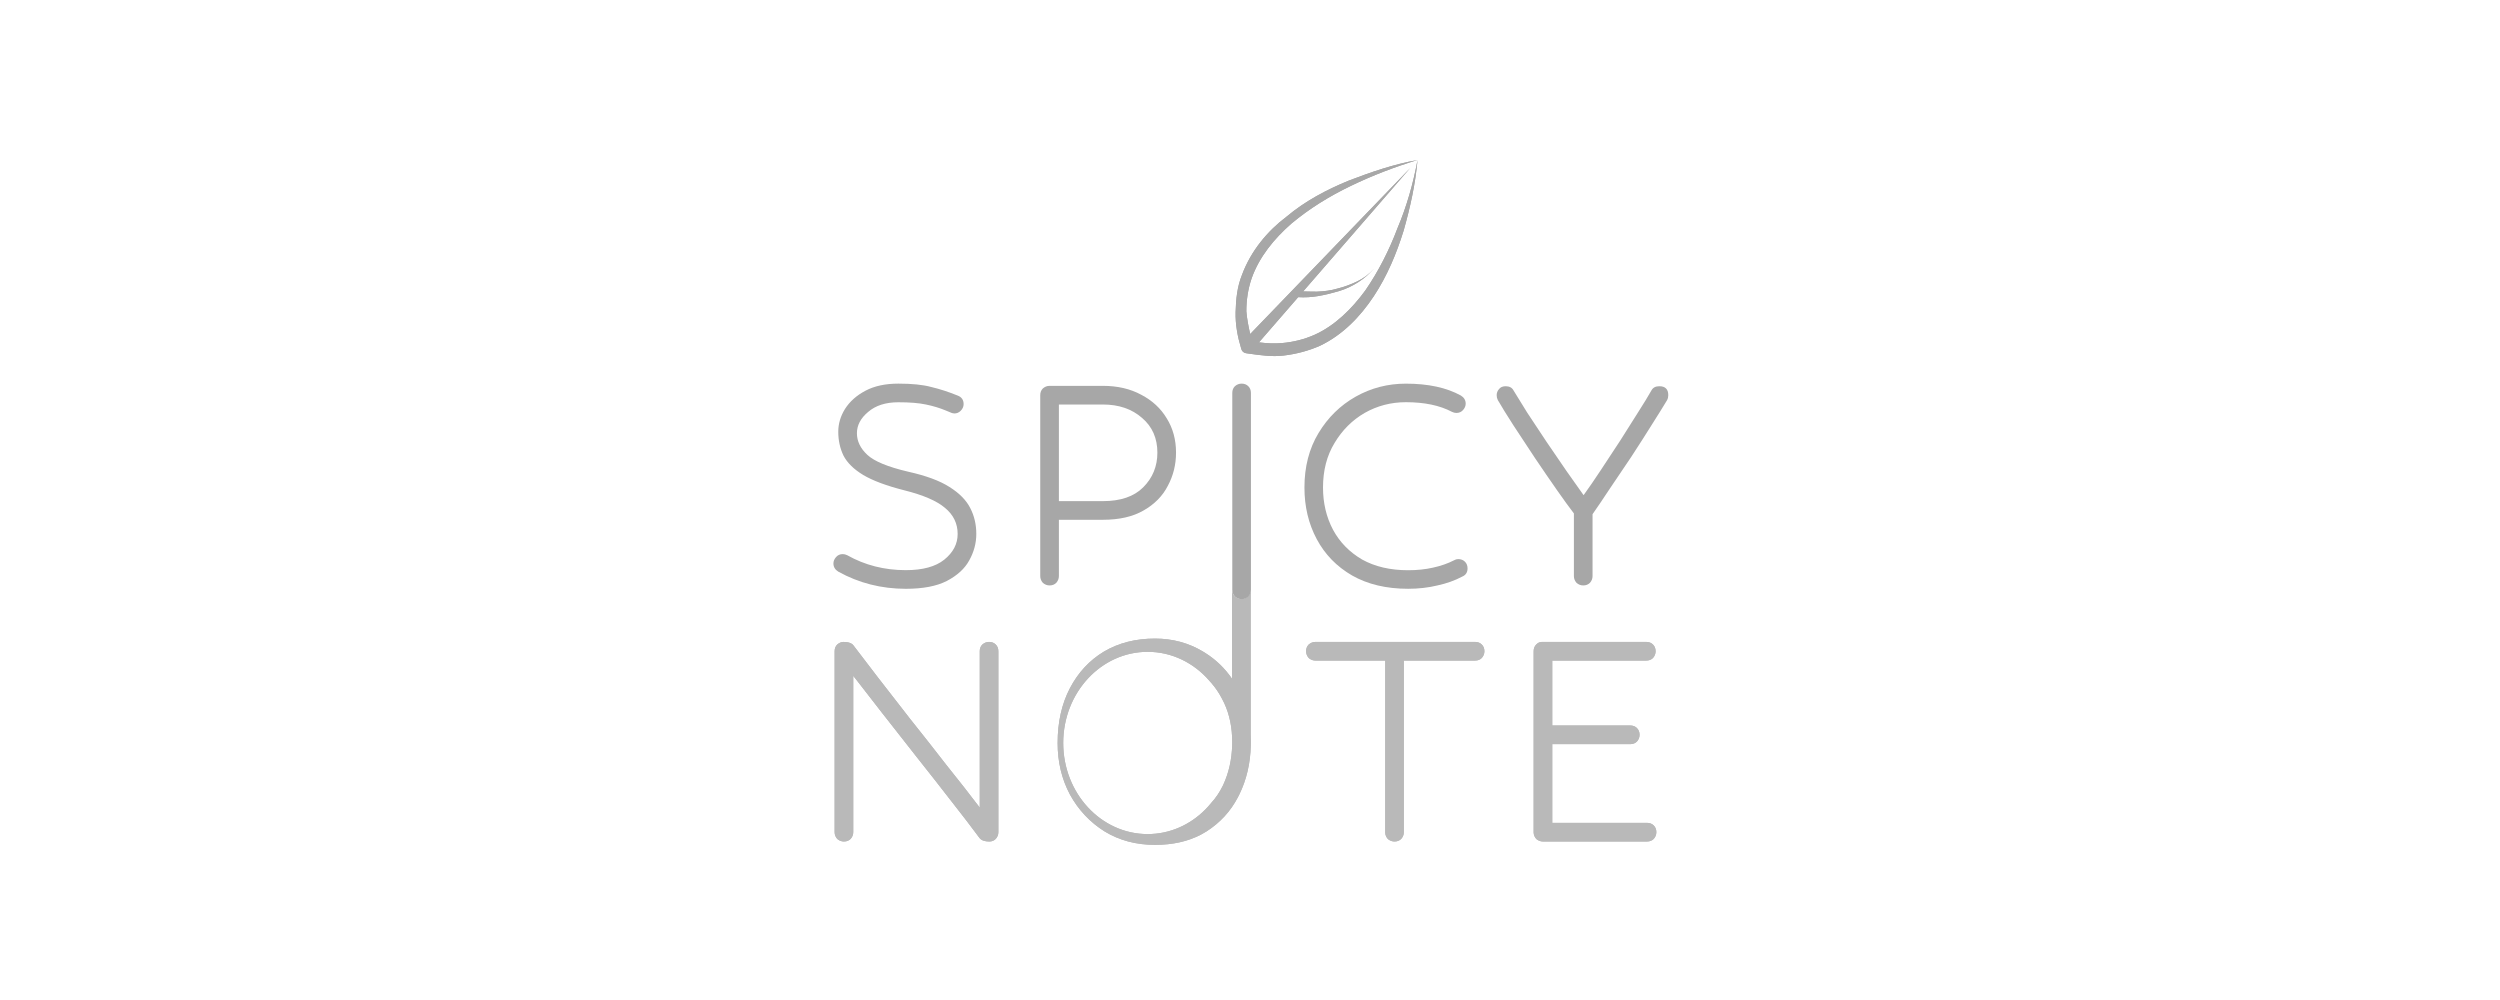
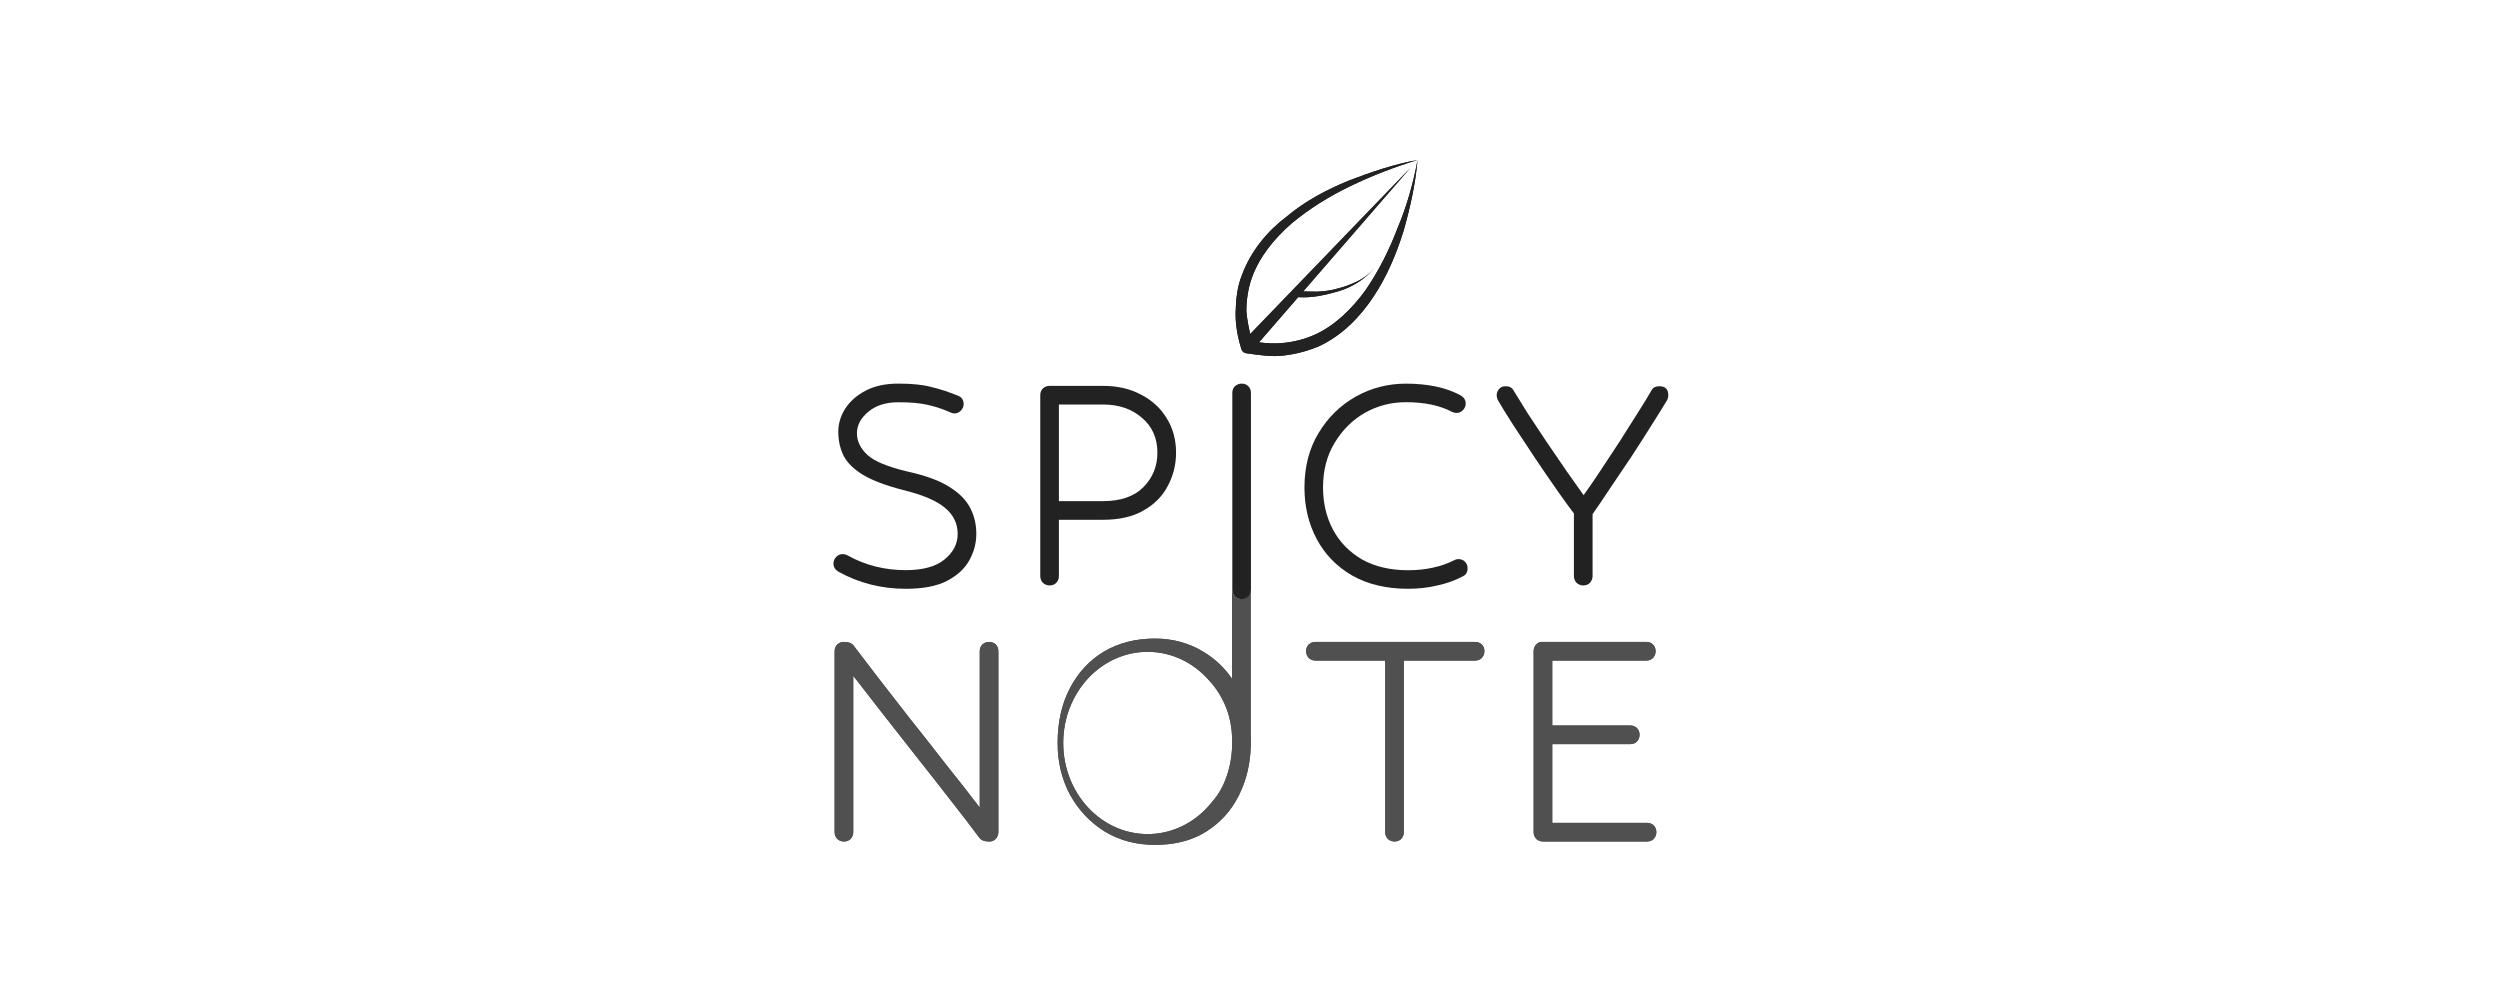
<svg xmlns="http://www.w3.org/2000/svg" width="250" height="100" viewBox="0 0 250 100" fill="none">
-   <g style="mix-blend-mode:luminosity" opacity="0.4">
-     <path fill-rule="evenodd" clip-rule="evenodd" d="M124.809 59.656C124.975 59.467 125.061 59.256 125.07 59.022L125.07 59.022V73.521C125.071 73.549 125.072 73.576 125.073 73.604C125.082 73.797 125.086 73.993 125.086 74.19C125.086 74.312 125.084 74.432 125.081 74.552C125.036 76.349 124.652 77.982 123.929 79.451C123.883 79.547 123.835 79.642 123.785 79.736C123.045 81.145 121.999 82.281 120.646 83.144C120.469 83.256 120.287 83.361 120.101 83.459C118.795 84.144 117.261 84.487 115.498 84.487C113.608 84.487 111.929 84.039 110.462 83.144C108.994 82.224 107.838 80.993 106.992 79.451C106.172 77.909 105.761 76.192 105.761 74.302C105.761 72.213 106.172 70.385 106.992 68.818C107.813 67.251 108.945 66.033 110.387 65.162C111.854 64.292 113.558 63.857 115.498 63.857C117.264 63.857 118.868 64.292 120.311 65.162C120.383 65.205 120.455 65.249 120.526 65.294C121.59 65.965 122.484 66.826 123.207 67.879V59.056C123.208 59.07 123.21 59.084 123.211 59.097C123.234 59.301 123.319 59.488 123.466 59.656C123.491 59.678 123.516 59.698 123.542 59.717C123.721 59.851 123.92 59.917 124.138 59.917C124.411 59.917 124.635 59.83 124.809 59.656ZM114.766 65.183C117.212 65.183 119.416 66.307 120.958 68.102C121.016 68.165 121.074 68.229 121.131 68.294C121.529 68.75 121.877 69.261 122.176 69.826C122.263 69.984 122.344 70.146 122.421 70.31C122.954 71.461 123.22 72.754 123.22 74.19C123.22 74.288 123.219 74.386 123.217 74.483C123.182 75.936 122.885 77.268 122.325 78.481C122.305 78.523 122.285 78.565 122.264 78.606C121.957 79.232 121.577 79.792 121.127 80.286C120.933 80.525 120.728 80.754 120.513 80.97C119.006 82.483 116.986 83.408 114.766 83.408C110.103 83.408 106.324 79.328 106.324 74.296C106.324 69.263 110.103 65.183 114.766 65.183Z" fill="#505050" />
-     <path d="M95.197 80.2C96.23 81.513 97.143 82.706 97.936 83.778C97.979 83.84 98.033 83.895 98.097 83.941C98.288 84.081 98.57 84.151 98.943 84.151C99.192 84.151 99.403 84.064 99.577 83.89C99.751 83.691 99.838 83.467 99.838 83.218V65.125C99.838 64.852 99.751 64.628 99.577 64.454C99.403 64.279 99.179 64.192 98.906 64.192C98.657 64.192 98.433 64.279 98.234 64.454C98.212 64.475 98.192 64.498 98.173 64.521C98.04 64.684 97.973 64.886 97.973 65.125V80.756C96.953 79.413 95.834 77.983 94.615 76.466C93.422 74.924 92.228 73.407 91.034 71.915C89.865 70.398 88.783 69.005 87.788 67.737C86.794 66.443 85.985 65.386 85.364 64.566L85.364 64.565C85.283 64.45 85.167 64.361 85.017 64.299C84.843 64.228 84.623 64.192 84.356 64.192C84.244 64.192 84.136 64.214 84.03 64.258C83.924 64.301 83.822 64.367 83.722 64.454C83.548 64.628 83.461 64.852 83.461 65.125V83.218L83.461 83.219C83.461 83.343 83.483 83.461 83.526 83.573C83.57 83.685 83.635 83.79 83.722 83.89C83.747 83.912 83.772 83.932 83.798 83.951C83.977 84.084 84.176 84.151 84.394 84.151C84.667 84.151 84.891 84.064 85.065 83.89C85.239 83.691 85.326 83.467 85.326 83.218V67.587C85.432 67.721 85.539 67.857 85.649 67.996C86.413 68.967 87.263 70.062 88.199 71.281C88.336 71.455 88.473 71.629 88.611 71.805C89.577 73.035 90.571 74.302 91.594 75.608C91.667 75.7 91.74 75.791 91.812 75.883C92.904 77.256 93.963 78.606 94.989 79.936C95.058 80.024 95.128 80.112 95.197 80.2Z" fill="#505050" />
-     <path fill-rule="evenodd" clip-rule="evenodd" d="M124.809 59.656C124.975 59.467 125.061 59.256 125.07 59.022L125.07 59.022V73.521C125.071 73.549 125.072 73.576 125.073 73.604C125.082 73.797 125.086 73.993 125.086 74.19C125.086 74.312 125.084 74.432 125.081 74.552C125.036 76.349 124.652 77.982 123.929 79.451C123.883 79.547 123.835 79.642 123.785 79.736C123.045 81.145 121.999 82.281 120.646 83.144C120.469 83.256 120.287 83.361 120.101 83.459C118.795 84.144 117.261 84.487 115.498 84.487C113.608 84.487 111.929 84.039 110.462 83.144C108.994 82.224 107.838 80.993 106.992 79.451C106.172 77.909 105.761 76.192 105.761 74.302C105.761 72.213 106.172 70.385 106.992 68.818C107.813 67.251 108.945 66.033 110.387 65.162C111.854 64.292 113.558 63.857 115.498 63.857C117.264 63.857 118.868 64.292 120.311 65.162C120.383 65.205 120.455 65.249 120.526 65.294C121.59 65.965 122.484 66.826 123.207 67.879V59.056C123.208 59.07 123.21 59.084 123.211 59.097C123.234 59.301 123.319 59.488 123.466 59.656C123.491 59.678 123.516 59.698 123.542 59.717C123.721 59.851 123.92 59.917 124.138 59.917C124.411 59.917 124.635 59.83 124.809 59.656ZM114.766 65.183C117.212 65.183 119.416 66.307 120.958 68.102C121.016 68.165 121.074 68.229 121.131 68.294C121.529 68.75 121.877 69.261 122.176 69.826C122.263 69.984 122.344 70.146 122.421 70.31C122.954 71.461 123.22 72.754 123.22 74.19C123.22 74.288 123.219 74.386 123.217 74.483C123.182 75.936 122.885 77.268 122.325 78.481C122.305 78.523 122.285 78.565 122.264 78.606C121.957 79.232 121.577 79.792 121.127 80.286C120.933 80.525 120.728 80.754 120.513 80.97C119.006 82.483 116.986 83.408 114.766 83.408C110.103 83.408 106.324 79.328 106.324 74.296C106.324 69.263 110.103 65.183 114.766 65.183Z" fill="#505050" />
-     <path d="M95.197 80.2C96.23 81.513 97.143 82.706 97.936 83.778C97.979 83.84 98.033 83.895 98.097 83.941C98.288 84.081 98.57 84.151 98.943 84.151C99.192 84.151 99.403 84.064 99.577 83.89C99.751 83.691 99.838 83.467 99.838 83.218V65.125C99.838 64.852 99.751 64.628 99.577 64.454C99.403 64.279 99.179 64.192 98.906 64.192C98.657 64.192 98.433 64.279 98.234 64.454C98.212 64.475 98.192 64.498 98.173 64.521C98.04 64.684 97.973 64.886 97.973 65.125V80.756C96.953 79.413 95.834 77.983 94.615 76.466C93.422 74.924 92.228 73.407 91.034 71.915C89.865 70.398 88.783 69.005 87.788 67.737C86.794 66.443 85.985 65.386 85.364 64.566L85.364 64.565C85.283 64.45 85.167 64.361 85.017 64.299C84.843 64.228 84.623 64.192 84.356 64.192C84.244 64.192 84.136 64.214 84.03 64.258C83.924 64.301 83.822 64.367 83.722 64.454C83.548 64.628 83.461 64.852 83.461 65.125V83.218L83.461 83.219C83.461 83.343 83.483 83.461 83.526 83.573C83.57 83.685 83.635 83.79 83.722 83.89C83.747 83.912 83.772 83.932 83.798 83.951C83.977 84.084 84.176 84.151 84.394 84.151C84.667 84.151 84.891 84.064 85.065 83.89C85.239 83.691 85.326 83.467 85.326 83.218V67.587C85.432 67.721 85.539 67.857 85.649 67.996C86.413 68.967 87.263 70.062 88.199 71.281C88.336 71.455 88.473 71.629 88.611 71.805C89.577 73.035 90.571 74.302 91.594 75.608C91.667 75.7 91.74 75.791 91.812 75.883C92.904 77.256 93.963 78.606 94.989 79.936C95.058 80.024 95.128 80.112 95.197 80.2Z" fill="#505050" />
-     <path d="M138.855 83.951C139.035 84.084 139.233 84.151 139.451 84.151C139.724 84.151 139.948 84.064 140.122 83.89C140.296 83.691 140.384 83.467 140.384 83.218V66.058H147.509C147.783 66.058 148.006 65.971 148.18 65.797L148.18 65.796C148.355 65.598 148.442 65.374 148.442 65.125V65.125C148.442 64.852 148.355 64.628 148.181 64.454L148.18 64.454C148.006 64.279 147.783 64.192 147.509 64.192H131.542C131.293 64.192 131.069 64.279 130.871 64.454C130.849 64.475 130.828 64.498 130.809 64.521C130.676 64.684 130.609 64.886 130.609 65.125C130.609 65.141 130.61 65.156 130.61 65.171C130.621 65.402 130.707 65.61 130.871 65.796C130.895 65.818 130.921 65.839 130.946 65.858C131.126 65.991 131.324 66.058 131.542 66.058H138.518V83.218C138.518 83.234 138.519 83.249 138.519 83.265C138.529 83.495 138.616 83.703 138.779 83.89C138.804 83.912 138.83 83.932 138.855 83.951Z" fill="#505050" />
-     <path d="M153.699 83.951C153.879 84.084 154.077 84.151 154.295 84.151H164.703C164.977 84.151 165.201 84.064 165.375 83.89L165.375 83.89C165.549 83.691 165.636 83.467 165.636 83.218C165.636 82.945 165.549 82.721 165.375 82.547L165.375 82.547C165.201 82.373 164.977 82.286 164.703 82.286H155.228V74.414H163.024C163.298 74.414 163.522 74.327 163.696 74.153L163.696 74.153C163.87 73.954 163.957 73.73 163.957 73.482C163.957 73.208 163.87 72.984 163.696 72.81C163.696 72.81 163.696 72.81 163.696 72.81C163.522 72.636 163.298 72.549 163.024 72.549H155.228V66.058H164.629C164.902 66.058 165.126 65.971 165.3 65.797L165.3 65.796C165.474 65.598 165.561 65.374 165.561 65.125C165.561 64.852 165.474 64.628 165.3 64.454L165.3 64.454C165.126 64.279 164.902 64.192 164.629 64.192H154.183C153.959 64.192 153.76 64.292 153.586 64.491C153.567 64.513 153.55 64.535 153.534 64.558C153.419 64.718 153.362 64.907 153.362 65.125V83.218C153.362 83.234 153.363 83.249 153.363 83.265C153.373 83.495 153.46 83.703 153.623 83.89C153.648 83.912 153.674 83.932 153.699 83.951Z" fill="#505050" />
-     <path d="M138.855 83.951C139.035 84.084 139.233 84.151 139.451 84.151C139.724 84.151 139.948 84.064 140.122 83.89C140.296 83.691 140.384 83.467 140.384 83.218V66.058H147.509C147.783 66.058 148.006 65.971 148.18 65.797L148.18 65.796C148.355 65.598 148.442 65.374 148.442 65.125C148.442 64.852 148.355 64.628 148.181 64.454L148.18 64.454C148.006 64.279 147.783 64.192 147.509 64.192H131.542C131.293 64.192 131.069 64.279 130.871 64.454C130.849 64.475 130.828 64.498 130.809 64.521C130.676 64.684 130.609 64.886 130.609 65.125C130.609 65.141 130.61 65.156 130.61 65.171C130.621 65.402 130.707 65.61 130.871 65.796C130.895 65.818 130.921 65.839 130.946 65.858C131.126 65.991 131.324 66.058 131.542 66.058H138.518V83.218C138.518 83.234 138.519 83.249 138.519 83.265C138.529 83.495 138.616 83.703 138.779 83.89C138.804 83.912 138.83 83.932 138.855 83.951Z" fill="#505050" />
-     <path d="M153.699 83.951C153.879 84.084 154.077 84.151 154.295 84.151H164.703C164.977 84.151 165.201 84.064 165.375 83.89L165.375 83.89C165.549 83.691 165.636 83.467 165.636 83.218C165.636 82.945 165.549 82.721 165.375 82.547L165.375 82.547C165.201 82.373 164.977 82.286 164.703 82.286H155.228V74.414H163.024C163.298 74.414 163.522 74.327 163.696 74.153L163.696 74.153C163.87 73.954 163.957 73.73 163.957 73.482C163.957 73.208 163.87 72.984 163.696 72.81C163.696 72.81 163.696 72.81 163.696 72.81C163.522 72.636 163.298 72.549 163.024 72.549H155.228V66.058H164.629C164.902 66.058 165.126 65.971 165.3 65.797L165.3 65.796C165.474 65.598 165.561 65.374 165.561 65.125C165.561 64.852 165.474 64.628 165.3 64.454L165.3 64.454C165.126 64.279 164.902 64.192 164.629 64.192H154.183C153.959 64.192 153.76 64.292 153.586 64.491C153.567 64.513 153.55 64.535 153.534 64.558C153.419 64.718 153.362 64.907 153.362 65.125V83.218C153.362 83.234 153.363 83.249 153.363 83.265C153.373 83.495 153.46 83.703 153.623 83.89C153.648 83.912 153.674 83.932 153.699 83.951Z" fill="#505050" />
-     <path fill-rule="evenodd" clip-rule="evenodd" d="M140.361 23.071C141.021 20.75 141.545 18.39 141.753 16C139.39 16.42 137.133 17.195 134.88 18.059C132.674 18.966 130.523 20.095 128.661 21.661C126.748 23.094 125.085 25.1 124.203 27.476C123.717 28.666 123.594 29.929 123.56 31.189C123.526 32.448 123.762 33.696 124.129 34.892C124.184 35.115 124.372 35.286 124.598 35.321C124.71 35.337 124.823 35.352 124.936 35.369C126.052 35.527 127.201 35.691 128.337 35.558C129.589 35.413 130.833 35.088 131.978 34.587C134.266 33.497 136.026 31.666 137.373 29.629C138.72 27.592 139.654 25.349 140.361 23.071ZM135.084 18.589C137.239 17.549 139.492 16.685 141.753 16C141.318 18.356 140.658 20.677 139.764 22.783C138.92 25.022 137.846 27.137 136.538 29.037C135.183 30.895 133.462 32.589 131.435 33.488C130.422 33.938 129.311 34.212 128.192 34.307C127.438 34.371 126.658 34.334 125.897 34.235L129.817 29.717C130.482 29.757 131.143 29.721 131.801 29.609C132.515 29.488 133.181 29.323 133.891 29.112C134.6 28.9 135.216 28.603 135.828 28.216C136.439 27.83 136.958 27.357 137.429 26.842C136.915 27.404 136.35 27.834 135.734 28.131C135.118 28.428 134.456 28.682 133.789 28.846C133.08 29.058 132.409 29.133 131.692 29.165C131.519 29.161 131.343 29.16 131.167 29.16C130.884 29.158 130.599 29.157 130.315 29.143L141.025 16.798L125.019 33.402C124.846 32.65 124.7 31.897 124.636 31.141C124.631 30.018 124.805 28.887 125.163 27.837C125.921 25.692 127.412 23.873 129.142 22.358C130.961 20.84 132.929 19.628 135.084 18.589Z" fill="#222222" />
-     <path fill-rule="evenodd" clip-rule="evenodd" d="M140.361 23.071C141.021 20.75 141.545 18.39 141.753 16C139.39 16.42 137.133 17.195 134.88 18.059C132.674 18.966 130.523 20.095 128.661 21.661C126.748 23.094 125.085 25.1 124.203 27.476C123.717 28.666 123.594 29.929 123.56 31.189C123.526 32.448 123.762 33.696 124.129 34.892C124.184 35.115 124.372 35.286 124.598 35.321C124.71 35.337 124.823 35.352 124.936 35.369C126.052 35.527 127.201 35.691 128.337 35.558C129.589 35.413 130.833 35.088 131.978 34.587C134.266 33.497 136.026 31.666 137.373 29.629C138.72 27.592 139.654 25.349 140.361 23.071ZM135.084 18.589C137.239 17.549 139.492 16.685 141.753 16C141.318 18.356 140.658 20.677 139.764 22.783C138.92 25.022 137.846 27.137 136.538 29.037C135.183 30.895 133.462 32.589 131.435 33.488C130.422 33.938 129.311 34.212 128.192 34.307C127.438 34.371 126.658 34.334 125.897 34.235L129.817 29.717C130.482 29.757 131.143 29.721 131.801 29.609C132.515 29.488 133.181 29.323 133.891 29.112C134.6 28.9 135.216 28.603 135.828 28.216C136.439 27.83 136.958 27.357 137.429 26.842C136.915 27.404 136.35 27.834 135.734 28.131C135.118 28.428 134.456 28.682 133.789 28.846C133.08 29.058 132.409 29.133 131.692 29.165C131.519 29.161 131.343 29.16 131.167 29.16C130.884 29.158 130.599 29.157 130.315 29.143L141.025 16.798L125.019 33.402C124.846 32.65 124.7 31.897 124.636 31.141C124.631 30.018 124.805 28.887 125.163 27.837C125.921 25.692 127.412 23.873 129.142 22.358C130.961 20.84 132.929 19.628 135.084 18.589Z" fill="#222222" />
-     <path d="M94.571 41.048C93.974 40.799 93.315 40.6 92.594 40.451C91.897 40.301 90.977 40.227 89.833 40.227C88.565 40.227 87.557 40.55 86.811 41.197C86.065 41.819 85.692 42.527 85.692 43.323C85.692 44.119 86.04 44.84 86.737 45.487C87.433 46.134 88.788 46.693 90.803 47.166C92.594 47.564 93.974 48.074 94.944 48.695C95.939 49.317 96.635 50.026 97.033 50.822C97.431 51.593 97.63 52.451 97.63 53.396C97.63 54.316 97.394 55.199 96.921 56.045C96.474 56.865 95.727 57.549 94.683 58.096C93.663 58.619 92.295 58.88 90.579 58.88C88.142 58.88 85.891 58.308 83.827 57.164C83.504 56.965 83.342 56.691 83.342 56.343C83.342 56.119 83.429 55.908 83.603 55.709C83.777 55.51 84.001 55.41 84.274 55.41C84.424 55.41 84.573 55.448 84.722 55.522C86.488 56.517 88.44 57.015 90.579 57.015C92.27 57.015 93.551 56.666 94.422 55.97C95.317 55.249 95.765 54.391 95.765 53.396C95.765 52.351 95.342 51.481 94.496 50.785C93.676 50.088 92.32 49.504 90.43 49.031C88.664 48.583 87.296 48.074 86.326 47.502C85.381 46.929 84.722 46.283 84.349 45.562C84.001 44.84 83.827 44.044 83.827 43.174C83.827 42.378 84.051 41.62 84.498 40.898C84.971 40.152 85.655 39.543 86.55 39.07C87.445 38.598 88.54 38.362 89.833 38.362C91.201 38.362 92.295 38.474 93.116 38.697C93.962 38.896 94.844 39.182 95.765 39.555C96.163 39.705 96.362 39.991 96.362 40.413C96.362 40.662 96.262 40.886 96.063 41.085C95.889 41.259 95.678 41.346 95.429 41.346C95.379 41.346 95.305 41.334 95.205 41.309C95.106 41.259 94.894 41.172 94.571 41.048Z" fill="#222222" />
-     <path d="M104.957 58.544C104.708 58.544 104.484 58.457 104.285 58.283C104.111 58.084 104.024 57.86 104.024 57.611V39.518C104.024 39.245 104.111 39.021 104.285 38.847C104.484 38.672 104.708 38.585 104.957 38.585H110.291C111.759 38.585 113.039 38.884 114.134 39.481C115.228 40.053 116.074 40.836 116.671 41.831C117.292 42.826 117.603 43.97 117.603 45.263C117.603 46.457 117.33 47.564 116.783 48.583C116.26 49.603 115.452 50.424 114.358 51.046C113.288 51.667 111.933 51.978 110.291 51.978H105.889V57.611C105.889 57.86 105.802 58.084 105.628 58.283C105.454 58.457 105.23 58.544 104.957 58.544ZM105.889 40.451V50.113H110.291C112.057 50.113 113.4 49.653 114.32 48.733C115.265 47.788 115.738 46.631 115.738 45.263C115.738 43.821 115.228 42.664 114.208 41.794C113.189 40.898 111.883 40.451 110.291 40.451H105.889Z" fill="#222222" />
-     <path d="M125.093 58.983C125.093 59.231 125.006 59.455 124.832 59.654C124.658 59.828 124.434 59.915 124.16 59.915C123.912 59.915 123.688 59.828 123.489 59.654C123.315 59.455 123.228 59.231 123.228 58.983V39.294C123.228 39.021 123.315 38.797 123.489 38.623C123.688 38.449 123.912 38.362 124.16 38.362C124.434 38.362 124.658 38.449 124.832 38.623C125.006 38.797 125.093 39.021 125.093 39.294V58.983Z" fill="#222222" />
-     <path d="M158.322 58.544C158.073 58.544 157.85 58.457 157.651 58.283C157.477 58.084 157.39 57.86 157.39 57.611V51.344C156.967 50.797 156.407 50.026 155.711 49.031C155.014 48.036 154.281 46.967 153.51 45.823C152.764 44.679 152.042 43.584 151.346 42.54C150.674 41.495 150.152 40.65 149.779 40.003C149.704 39.854 149.667 39.692 149.667 39.518C149.667 39.294 149.742 39.095 149.891 38.921C150.04 38.722 150.264 38.623 150.563 38.623C150.936 38.623 151.197 38.76 151.346 39.033C151.694 39.605 152.154 40.351 152.726 41.271C153.323 42.167 153.957 43.124 154.629 44.144C155.325 45.164 155.997 46.146 156.643 47.091C157.315 48.036 157.887 48.845 158.359 49.516C158.882 48.795 159.454 47.962 160.076 47.017C160.722 46.047 161.369 45.064 162.015 44.069C162.662 43.05 163.259 42.105 163.806 41.234C164.378 40.339 164.826 39.605 165.149 39.033C165.298 38.76 165.56 38.623 165.933 38.623C166.529 38.623 166.828 38.921 166.828 39.518C166.828 39.692 166.791 39.854 166.716 40.003C166.343 40.625 165.833 41.446 165.186 42.465C164.565 43.46 163.881 44.529 163.135 45.673C162.389 46.793 161.667 47.862 160.971 48.882C160.299 49.902 159.727 50.747 159.255 51.419V57.611C159.255 57.86 159.168 58.084 158.994 58.283C158.82 58.457 158.596 58.544 158.322 58.544Z" fill="#222222" />
-     <path d="M145.194 41.184C143.98 40.541 142.445 40.22 140.587 40.22C139.101 40.22 137.726 40.578 136.463 41.295C135.224 42.013 134.221 43.014 133.453 44.3C132.685 45.561 132.301 47.045 132.301 48.751C132.301 50.309 132.636 51.719 133.305 52.98C133.973 54.217 134.939 55.206 136.203 55.948C137.491 56.665 139.026 57.023 140.81 57.023C141.702 57.023 142.531 56.937 143.299 56.764C144.092 56.591 144.798 56.343 145.417 56.022C145.541 55.948 145.677 55.91 145.826 55.91C146.098 55.91 146.321 55.997 146.495 56.17C146.668 56.343 146.755 56.566 146.755 56.838C146.755 57.233 146.581 57.506 146.235 57.654C145.491 58.05 144.662 58.346 143.745 58.544C142.829 58.767 141.85 58.878 140.81 58.878C138.63 58.878 136.76 58.433 135.2 57.543C133.664 56.652 132.487 55.441 131.67 53.907C130.852 52.374 130.444 50.656 130.444 48.751C130.444 46.674 130.914 44.856 131.856 43.299C132.797 41.741 134.035 40.529 135.571 39.663C137.107 38.798 138.779 38.365 140.587 38.365C142.816 38.365 144.649 38.761 146.086 39.552C146.408 39.75 146.569 40.022 146.569 40.368C146.569 40.591 146.482 40.801 146.309 40.999C146.135 41.197 145.913 41.295 145.64 41.295C145.491 41.295 145.343 41.258 145.194 41.184Z" fill="#222222" />
-   </g>
+   <path fill-rule="evenodd" clip-rule="evenodd" d="M124.809 59.656C124.975 59.467 125.061 59.256 125.07 59.022L125.07 59.022V73.521C125.071 73.549 125.072 73.576 125.073 73.604C125.082 73.797 125.086 73.993 125.086 74.19C125.086 74.312 125.084 74.432 125.081 74.552C125.036 76.349 124.652 77.982 123.929 79.451C123.883 79.547 123.835 79.642 123.785 79.736C123.045 81.145 121.999 82.281 120.646 83.144C120.469 83.256 120.287 83.361 120.101 83.459C118.795 84.144 117.261 84.487 115.498 84.487C113.608 84.487 111.929 84.039 110.462 83.144C108.994 82.224 107.838 80.993 106.992 79.451C106.172 77.909 105.761 76.192 105.761 74.302C105.761 72.213 106.172 70.385 106.992 68.818C107.813 67.251 108.945 66.033 110.387 65.162C111.854 64.292 113.558 63.857 115.498 63.857C117.264 63.857 118.868 64.292 120.311 65.162C120.383 65.205 120.455 65.249 120.526 65.294C121.59 65.965 122.484 66.826 123.207 67.879V59.056C123.208 59.07 123.21 59.084 123.211 59.097C123.234 59.301 123.319 59.488 123.466 59.656C123.491 59.678 123.516 59.698 123.542 59.717C123.721 59.851 123.92 59.917 124.138 59.917C124.411 59.917 124.635 59.83 124.809 59.656ZM114.766 65.183C117.212 65.183 119.416 66.307 120.958 68.102C121.016 68.165 121.074 68.229 121.131 68.294C121.529 68.75 121.877 69.261 122.176 69.826C122.263 69.984 122.344 70.146 122.421 70.31C122.954 71.461 123.22 72.754 123.22 74.19C123.22 74.288 123.219 74.386 123.217 74.483C123.182 75.936 122.885 77.268 122.325 78.481C122.305 78.523 122.285 78.565 122.264 78.606C121.957 79.232 121.577 79.792 121.127 80.286C120.933 80.525 120.728 80.754 120.513 80.97C119.006 82.483 116.986 83.408 114.766 83.408C110.103 83.408 106.324 79.328 106.324 74.296C106.324 69.263 110.103 65.183 114.766 65.183Z" fill="#505050" />
+   <path d="M95.197 80.2C96.23 81.513 97.143 82.706 97.936 83.778C97.979 83.84 98.033 83.895 98.097 83.941C98.288 84.081 98.57 84.151 98.943 84.151C99.192 84.151 99.403 84.064 99.577 83.89C99.751 83.691 99.838 83.467 99.838 83.218V65.125C99.838 64.852 99.751 64.628 99.577 64.454C99.403 64.279 99.179 64.192 98.906 64.192C98.657 64.192 98.433 64.279 98.234 64.454C98.212 64.475 98.192 64.498 98.173 64.521C98.04 64.684 97.973 64.886 97.973 65.125V80.756C96.953 79.413 95.834 77.983 94.615 76.466C93.422 74.924 92.228 73.407 91.034 71.915C89.865 70.398 88.783 69.005 87.788 67.737C86.794 66.443 85.985 65.386 85.364 64.566L85.364 64.565C85.283 64.45 85.167 64.361 85.017 64.299C84.843 64.228 84.623 64.192 84.356 64.192C84.244 64.192 84.136 64.214 84.03 64.258C83.924 64.301 83.822 64.367 83.722 64.454C83.548 64.628 83.461 64.852 83.461 65.125V83.218L83.461 83.219C83.461 83.343 83.483 83.461 83.526 83.573C83.57 83.685 83.635 83.79 83.722 83.89C83.747 83.912 83.772 83.932 83.798 83.951C83.977 84.084 84.176 84.151 84.394 84.151C84.667 84.151 84.891 84.064 85.065 83.89C85.239 83.691 85.326 83.467 85.326 83.218V67.587C85.432 67.721 85.539 67.857 85.649 67.996C86.413 68.967 87.263 70.062 88.199 71.281C88.336 71.455 88.473 71.629 88.611 71.805C89.577 73.035 90.571 74.302 91.594 75.608C91.667 75.7 91.74 75.791 91.812 75.883C92.904 77.256 93.963 78.606 94.989 79.936C95.058 80.024 95.128 80.112 95.197 80.2Z" fill="#505050" />
+   <path fill-rule="evenodd" clip-rule="evenodd" d="M124.809 59.656C124.975 59.467 125.061 59.256 125.07 59.022L125.07 59.022V73.521C125.071 73.549 125.072 73.576 125.073 73.604C125.082 73.797 125.086 73.993 125.086 74.19C125.086 74.312 125.084 74.432 125.081 74.552C125.036 76.349 124.652 77.982 123.929 79.451C123.883 79.547 123.835 79.642 123.785 79.736C123.045 81.145 121.999 82.281 120.646 83.144C120.469 83.256 120.287 83.361 120.101 83.459C118.795 84.144 117.261 84.487 115.498 84.487C113.608 84.487 111.929 84.039 110.462 83.144C108.994 82.224 107.838 80.993 106.992 79.451C106.172 77.909 105.761 76.192 105.761 74.302C105.761 72.213 106.172 70.385 106.992 68.818C107.813 67.251 108.945 66.033 110.387 65.162C111.854 64.292 113.558 63.857 115.498 63.857C117.264 63.857 118.868 64.292 120.311 65.162C120.383 65.205 120.455 65.249 120.526 65.294C121.59 65.965 122.484 66.826 123.207 67.879V59.056C123.208 59.07 123.21 59.084 123.211 59.097C123.234 59.301 123.319 59.488 123.466 59.656C123.491 59.678 123.516 59.698 123.542 59.717C123.721 59.851 123.92 59.917 124.138 59.917C124.411 59.917 124.635 59.83 124.809 59.656ZM114.766 65.183C117.212 65.183 119.416 66.307 120.958 68.102C121.016 68.165 121.074 68.229 121.131 68.294C121.529 68.75 121.877 69.261 122.176 69.826C122.263 69.984 122.344 70.146 122.421 70.31C122.954 71.461 123.22 72.754 123.22 74.19C123.22 74.288 123.219 74.386 123.217 74.483C123.182 75.936 122.885 77.268 122.325 78.481C122.305 78.523 122.285 78.565 122.264 78.606C121.957 79.232 121.577 79.792 121.127 80.286C120.933 80.525 120.728 80.754 120.513 80.97C119.006 82.483 116.986 83.408 114.766 83.408C110.103 83.408 106.324 79.328 106.324 74.296C106.324 69.263 110.103 65.183 114.766 65.183Z" fill="#505050" />
+   <path d="M95.197 80.2C96.23 81.513 97.143 82.706 97.936 83.778C97.979 83.84 98.033 83.895 98.097 83.941C98.288 84.081 98.57 84.151 98.943 84.151C99.192 84.151 99.403 84.064 99.577 83.89C99.751 83.691 99.838 83.467 99.838 83.218V65.125C99.838 64.852 99.751 64.628 99.577 64.454C99.403 64.279 99.179 64.192 98.906 64.192C98.657 64.192 98.433 64.279 98.234 64.454C98.212 64.475 98.192 64.498 98.173 64.521C98.04 64.684 97.973 64.886 97.973 65.125V80.756C96.953 79.413 95.834 77.983 94.615 76.466C93.422 74.924 92.228 73.407 91.034 71.915C89.865 70.398 88.783 69.005 87.788 67.737C86.794 66.443 85.985 65.386 85.364 64.566L85.364 64.565C85.283 64.45 85.167 64.361 85.017 64.299C84.843 64.228 84.623 64.192 84.356 64.192C84.244 64.192 84.136 64.214 84.03 64.258C83.924 64.301 83.822 64.367 83.722 64.454C83.548 64.628 83.461 64.852 83.461 65.125V83.218L83.461 83.219C83.461 83.343 83.483 83.461 83.526 83.573C83.57 83.685 83.635 83.79 83.722 83.89C83.747 83.912 83.772 83.932 83.798 83.951C83.977 84.084 84.176 84.151 84.394 84.151C84.667 84.151 84.891 84.064 85.065 83.89C85.239 83.691 85.326 83.467 85.326 83.218V67.587C85.432 67.721 85.539 67.857 85.649 67.996C86.413 68.967 87.263 70.062 88.199 71.281C88.336 71.455 88.473 71.629 88.611 71.805C89.577 73.035 90.571 74.302 91.594 75.608C91.667 75.7 91.74 75.791 91.812 75.883C92.904 77.256 93.963 78.606 94.989 79.936C95.058 80.024 95.128 80.112 95.197 80.2Z" fill="#505050" />
+   <path d="M138.855 83.95C139.035 84.084 139.233 84.15 139.451 84.15C139.724 84.15 139.948 84.063 140.122 83.889C140.296 83.69 140.384 83.466 140.384 83.218V66.057H147.509C147.783 66.057 148.006 65.97 148.18 65.796L148.18 65.796C148.355 65.597 148.442 65.373 148.442 65.124V65.124C148.442 64.85 148.355 64.627 148.181 64.453L148.18 64.453C148.006 64.278 147.783 64.191 147.509 64.191H131.542C131.293 64.191 131.069 64.278 130.871 64.453C130.849 64.474 130.828 64.497 130.809 64.52C130.676 64.683 130.609 64.885 130.609 65.124C130.609 65.14 130.61 65.155 130.61 65.17C130.621 65.401 130.707 65.609 130.871 65.796C130.895 65.817 130.921 65.838 130.946 65.857C131.126 65.99 131.324 66.057 131.542 66.057H138.518V83.218C138.518 83.233 138.519 83.249 138.519 83.264C138.529 83.494 138.616 83.702 138.779 83.889C138.804 83.911 138.83 83.931 138.855 83.95Z" fill="#505050" />
+   <path d="M153.699 83.95C153.879 84.084 154.077 84.15 154.295 84.15H164.703C164.977 84.15 165.201 84.063 165.375 83.889L165.375 83.889C165.549 83.69 165.636 83.466 165.636 83.218C165.636 82.944 165.549 82.72 165.375 82.546L165.375 82.546C165.201 82.372 164.977 82.285 164.703 82.285H155.228V74.413H163.024C163.298 74.413 163.522 74.326 163.696 74.152L163.696 74.152C163.87 73.953 163.957 73.729 163.957 73.481C163.957 73.207 163.87 72.983 163.696 72.809C163.696 72.809 163.696 72.809 163.696 72.809C163.522 72.635 163.298 72.548 163.024 72.548H155.228V66.057H164.629C164.902 66.057 165.126 65.97 165.3 65.796L165.3 65.796C165.474 65.597 165.561 65.373 165.561 65.124C165.561 64.85 165.474 64.627 165.3 64.453L165.3 64.453C165.126 64.278 164.902 64.191 164.629 64.191H154.183C153.959 64.191 153.76 64.291 153.586 64.49C153.567 64.512 153.55 64.534 153.534 64.557C153.419 64.717 153.362 64.906 153.362 65.124V83.218C153.362 83.233 153.363 83.249 153.363 83.264C153.373 83.494 153.46 83.702 153.623 83.889C153.648 83.911 153.674 83.931 153.699 83.95Z" fill="#505050" />
+   <path d="M138.855 83.95C139.035 84.084 139.233 84.15 139.451 84.15C139.724 84.15 139.948 84.063 140.122 83.889C140.296 83.69 140.384 83.466 140.384 83.218V66.057H147.509C147.783 66.057 148.006 65.97 148.18 65.796L148.18 65.796C148.355 65.597 148.442 65.373 148.442 65.124C148.442 64.85 148.355 64.627 148.181 64.453L148.18 64.453C148.006 64.278 147.783 64.191 147.509 64.191H131.542C131.293 64.191 131.069 64.278 130.871 64.453C130.849 64.474 130.828 64.497 130.809 64.52C130.676 64.683 130.609 64.885 130.609 65.124C130.609 65.14 130.61 65.155 130.61 65.17C130.621 65.401 130.707 65.609 130.871 65.796C130.895 65.817 130.921 65.838 130.946 65.857C131.126 65.99 131.324 66.057 131.542 66.057H138.518V83.218C138.518 83.233 138.519 83.249 138.519 83.264C138.529 83.494 138.616 83.702 138.779 83.889C138.804 83.911 138.83 83.931 138.855 83.95Z" fill="#505050" />
+   <path d="M153.699 83.95C153.879 84.084 154.077 84.15 154.295 84.15H164.703C164.977 84.15 165.201 84.063 165.375 83.889L165.375 83.889C165.549 83.69 165.636 83.466 165.636 83.218C165.636 82.944 165.549 82.72 165.375 82.546L165.375 82.546C165.201 82.372 164.977 82.285 164.703 82.285H155.228V74.413H163.024C163.298 74.413 163.522 74.326 163.696 74.152L163.696 74.152C163.87 73.953 163.957 73.729 163.957 73.481C163.957 73.207 163.87 72.983 163.696 72.809C163.696 72.809 163.696 72.809 163.696 72.809C163.522 72.635 163.298 72.548 163.024 72.548H155.228V66.057H164.629C164.902 66.057 165.126 65.97 165.3 65.796L165.3 65.796C165.474 65.597 165.561 65.373 165.561 65.124C165.561 64.85 165.474 64.627 165.3 64.453L165.3 64.453C165.126 64.278 164.902 64.191 164.629 64.191H154.183C153.959 64.191 153.76 64.291 153.586 64.49C153.567 64.512 153.55 64.534 153.534 64.557C153.419 64.717 153.362 64.906 153.362 65.124V83.218C153.362 83.233 153.363 83.249 153.363 83.264C153.373 83.494 153.46 83.702 153.623 83.889C153.648 83.911 153.674 83.931 153.699 83.95Z" fill="#505050" />
+   <path fill-rule="evenodd" clip-rule="evenodd" d="M140.363 23.071C141.023 20.75 141.547 18.39 141.754 16C139.392 16.42 137.135 17.195 134.882 18.059C132.676 18.966 130.525 20.095 128.663 21.661C126.75 23.094 125.087 25.1 124.205 27.476C123.719 28.666 123.595 29.929 123.562 31.189C123.528 32.448 123.763 33.696 124.131 34.892C124.186 35.115 124.374 35.286 124.6 35.321C124.712 35.337 124.825 35.352 124.938 35.369C126.054 35.527 127.203 35.691 128.339 35.558C129.591 35.413 130.834 35.088 131.98 34.587C134.268 33.497 136.028 31.666 137.375 29.629C138.722 27.592 139.655 25.349 140.363 23.071ZM135.086 18.589C137.241 17.549 139.494 16.685 141.754 16C141.32 18.356 140.66 20.677 139.766 22.783C138.922 25.022 137.848 27.137 136.54 29.037C135.185 30.895 133.464 32.589 131.437 33.488C130.424 33.938 129.313 34.212 128.194 34.307C127.44 34.371 126.66 34.334 125.899 34.235L129.819 29.717C130.484 29.757 131.145 29.721 131.803 29.609C132.517 29.488 133.183 29.323 133.893 29.112C134.602 28.9 135.218 28.603 135.83 28.216C136.441 27.83 136.959 27.357 137.431 26.842C136.917 27.404 136.352 27.834 135.736 28.131C135.12 28.428 134.458 28.682 133.791 28.846C133.082 29.058 132.411 29.133 131.694 29.165C131.521 29.161 131.345 29.16 131.168 29.16C130.886 29.158 130.6 29.157 130.317 29.143L141.027 16.798L125.021 33.402C124.848 32.65 124.702 31.897 124.638 31.141C124.633 30.018 124.807 28.887 125.165 27.837C125.922 25.692 127.414 23.873 129.143 22.358C130.963 20.84 132.931 19.628 135.086 18.589Z" fill="#222222" />
+   <path fill-rule="evenodd" clip-rule="evenodd" d="M140.363 23.071C141.023 20.75 141.547 18.39 141.754 16C139.392 16.42 137.135 17.195 134.882 18.059C132.676 18.966 130.525 20.095 128.663 21.661C126.75 23.094 125.087 25.1 124.205 27.476C123.719 28.666 123.595 29.929 123.562 31.189C123.528 32.448 123.763 33.696 124.131 34.892C124.186 35.115 124.374 35.286 124.6 35.321C124.712 35.337 124.825 35.352 124.938 35.369C126.054 35.527 127.203 35.691 128.339 35.558C129.591 35.413 130.834 35.088 131.98 34.587C134.268 33.497 136.028 31.666 137.375 29.629C138.722 27.592 139.655 25.349 140.363 23.071ZM135.086 18.589C137.241 17.549 139.494 16.685 141.754 16C141.32 18.356 140.66 20.677 139.766 22.783C138.922 25.022 137.848 27.137 136.54 29.037C135.185 30.895 133.464 32.589 131.437 33.488C130.424 33.938 129.313 34.212 128.194 34.307C127.44 34.371 126.66 34.334 125.899 34.235L129.819 29.717C130.484 29.757 131.145 29.721 131.803 29.609C132.517 29.488 133.183 29.323 133.893 29.112C134.602 28.9 135.218 28.603 135.83 28.216C136.441 27.83 136.959 27.357 137.431 26.842C136.917 27.404 136.352 27.834 135.736 28.131C135.12 28.428 134.458 28.682 133.791 28.846C133.082 29.058 132.411 29.133 131.694 29.165C131.521 29.161 131.345 29.16 131.168 29.16C130.886 29.158 130.6 29.157 130.317 29.143L141.027 16.798L125.021 33.402C124.848 32.65 124.702 31.897 124.638 31.141C124.633 30.018 124.807 28.887 125.165 27.837C125.922 25.692 127.414 23.873 129.143 22.358C130.963 20.84 132.931 19.628 135.086 18.589Z" fill="#222222" />
+   <path d="M94.573 41.047C93.976 40.799 93.317 40.6 92.596 40.45C91.899 40.301 90.979 40.227 89.835 40.227C88.567 40.227 87.559 40.55 86.813 41.197C86.067 41.818 85.694 42.527 85.694 43.323C85.694 44.119 86.042 44.84 86.739 45.487C87.435 46.133 88.79 46.693 90.805 47.166C92.596 47.563 93.976 48.073 94.946 48.695C95.941 49.317 96.637 50.026 97.035 50.822C97.433 51.593 97.632 52.451 97.632 53.396C97.632 54.316 97.396 55.199 96.923 56.044C96.475 56.865 95.729 57.549 94.685 58.096C93.665 58.618 92.297 58.88 90.581 58.88C88.144 58.88 85.893 58.308 83.829 57.163C83.505 56.965 83.344 56.691 83.344 56.343C83.344 56.119 83.431 55.908 83.605 55.709C83.779 55.51 84.003 55.41 84.276 55.41C84.426 55.41 84.575 55.447 84.724 55.522C86.49 56.517 88.442 57.014 90.581 57.014C92.272 57.014 93.553 56.666 94.424 55.97C95.319 55.248 95.767 54.391 95.767 53.396C95.767 52.351 95.344 51.481 94.498 50.784C93.677 50.088 92.322 49.503 90.432 49.031C88.666 48.583 87.298 48.073 86.328 47.501C85.383 46.929 84.724 46.283 84.351 45.561C84.003 44.84 83.829 44.044 83.829 43.174C83.829 42.378 84.053 41.619 84.5 40.898C84.973 40.152 85.657 39.543 86.552 39.07C87.447 38.598 88.542 38.361 89.835 38.361C91.203 38.361 92.297 38.473 93.118 38.697C93.963 38.896 94.846 39.182 95.767 39.555C96.165 39.704 96.364 39.99 96.364 40.413C96.364 40.662 96.264 40.886 96.065 41.085C95.891 41.259 95.68 41.346 95.431 41.346C95.381 41.346 95.306 41.333 95.207 41.309C95.108 41.259 94.896 41.172 94.573 41.047Z" fill="#222222" />
+   <path d="M104.958 58.544C104.71 58.544 104.486 58.457 104.287 58.283C104.113 58.084 104.026 57.86 104.026 57.611V39.518C104.026 39.244 104.113 39.02 104.287 38.846C104.486 38.672 104.71 38.585 104.958 38.585H110.293C111.761 38.585 113.041 38.884 114.136 39.48C115.23 40.053 116.076 40.836 116.673 41.831C117.294 42.826 117.605 43.97 117.605 45.263C117.605 46.457 117.332 47.563 116.784 48.583C116.262 49.603 115.454 50.424 114.36 51.045C113.29 51.667 111.935 51.978 110.293 51.978H105.891V57.611C105.891 57.86 105.804 58.084 105.63 58.283C105.456 58.457 105.232 58.544 104.958 58.544ZM105.891 40.45V50.113H110.293C112.059 50.113 113.402 49.653 114.322 48.732C115.267 47.787 115.74 46.631 115.74 45.263C115.74 43.82 115.23 42.664 114.21 41.794C113.191 40.898 111.885 40.45 110.293 40.45H105.891Z" fill="#222222" />
+   <path d="M125.095 58.982C125.095 59.231 125.008 59.455 124.834 59.654C124.66 59.828 124.436 59.915 124.162 59.915C123.914 59.915 123.69 59.828 123.491 59.654C123.317 59.455 123.23 59.231 123.23 58.982V39.294C123.23 39.02 123.317 38.797 123.491 38.623C123.69 38.448 123.914 38.361 124.162 38.361C124.436 38.361 124.66 38.448 124.834 38.623C125.008 38.797 125.095 39.02 125.095 39.294V58.982Z" fill="#222222" />
+   <path d="M158.324 58.544C158.075 58.544 157.852 58.457 157.653 58.283C157.479 58.084 157.391 57.86 157.391 57.611V51.344C156.969 50.797 156.409 50.026 155.713 49.031C155.016 48.036 154.283 46.967 153.512 45.822C152.766 44.678 152.044 43.584 151.348 42.54C150.676 41.495 150.154 40.649 149.781 40.003C149.706 39.854 149.669 39.692 149.669 39.518C149.669 39.294 149.744 39.095 149.893 38.921C150.042 38.722 150.266 38.623 150.564 38.623C150.938 38.623 151.199 38.759 151.348 39.033C151.696 39.605 152.156 40.351 152.728 41.271C153.325 42.166 153.959 43.124 154.631 44.144C155.327 45.163 155.999 46.146 156.645 47.091C157.317 48.036 157.889 48.844 158.361 49.516C158.884 48.795 159.456 47.961 160.077 47.016C160.724 46.046 161.371 45.064 162.017 44.069C162.664 43.049 163.261 42.104 163.808 41.234C164.38 40.339 164.828 39.605 165.151 39.033C165.3 38.759 165.561 38.623 165.935 38.623C166.531 38.623 166.83 38.921 166.83 39.518C166.83 39.692 166.793 39.854 166.718 40.003C166.345 40.625 165.835 41.445 165.188 42.465C164.567 43.46 163.883 44.529 163.137 45.673C162.39 46.792 161.669 47.862 160.973 48.882C160.301 49.901 159.729 50.747 159.257 51.418V57.611C159.257 57.86 159.17 58.084 158.996 58.283C158.822 58.457 158.598 58.544 158.324 58.544Z" fill="#222222" />
+   <path d="M145.196 41.184C143.982 40.541 142.447 40.22 140.589 40.22C139.103 40.22 137.728 40.578 136.465 41.295C135.226 42.012 134.223 43.014 133.455 44.3C132.687 45.561 132.303 47.045 132.303 48.751C132.303 50.309 132.638 51.719 133.307 52.98C133.975 54.216 134.941 55.206 136.205 55.947C137.493 56.664 139.028 57.023 140.812 57.023C141.704 57.023 142.533 56.937 143.301 56.763C144.094 56.59 144.8 56.343 145.419 56.022C145.543 55.947 145.679 55.91 145.828 55.91C146.1 55.91 146.323 55.997 146.497 56.17C146.67 56.343 146.757 56.566 146.757 56.838C146.757 57.233 146.583 57.505 146.236 57.654C145.493 58.049 144.664 58.346 143.747 58.544C142.831 58.767 141.852 58.878 140.812 58.878C138.632 58.878 136.762 58.433 135.202 57.542C133.666 56.652 132.489 55.44 131.672 53.907C130.854 52.374 130.446 50.655 130.446 48.751C130.446 46.674 130.916 44.856 131.858 43.298C132.799 41.74 134.037 40.529 135.573 39.663C137.109 38.798 138.781 38.365 140.589 38.365C142.818 38.365 144.651 38.761 146.088 39.552C146.41 39.75 146.571 40.022 146.571 40.368C146.571 40.59 146.484 40.801 146.311 40.998C146.137 41.196 145.914 41.295 145.642 41.295C145.493 41.295 145.345 41.258 145.196 41.184Z" fill="#222222" />
</svg>
